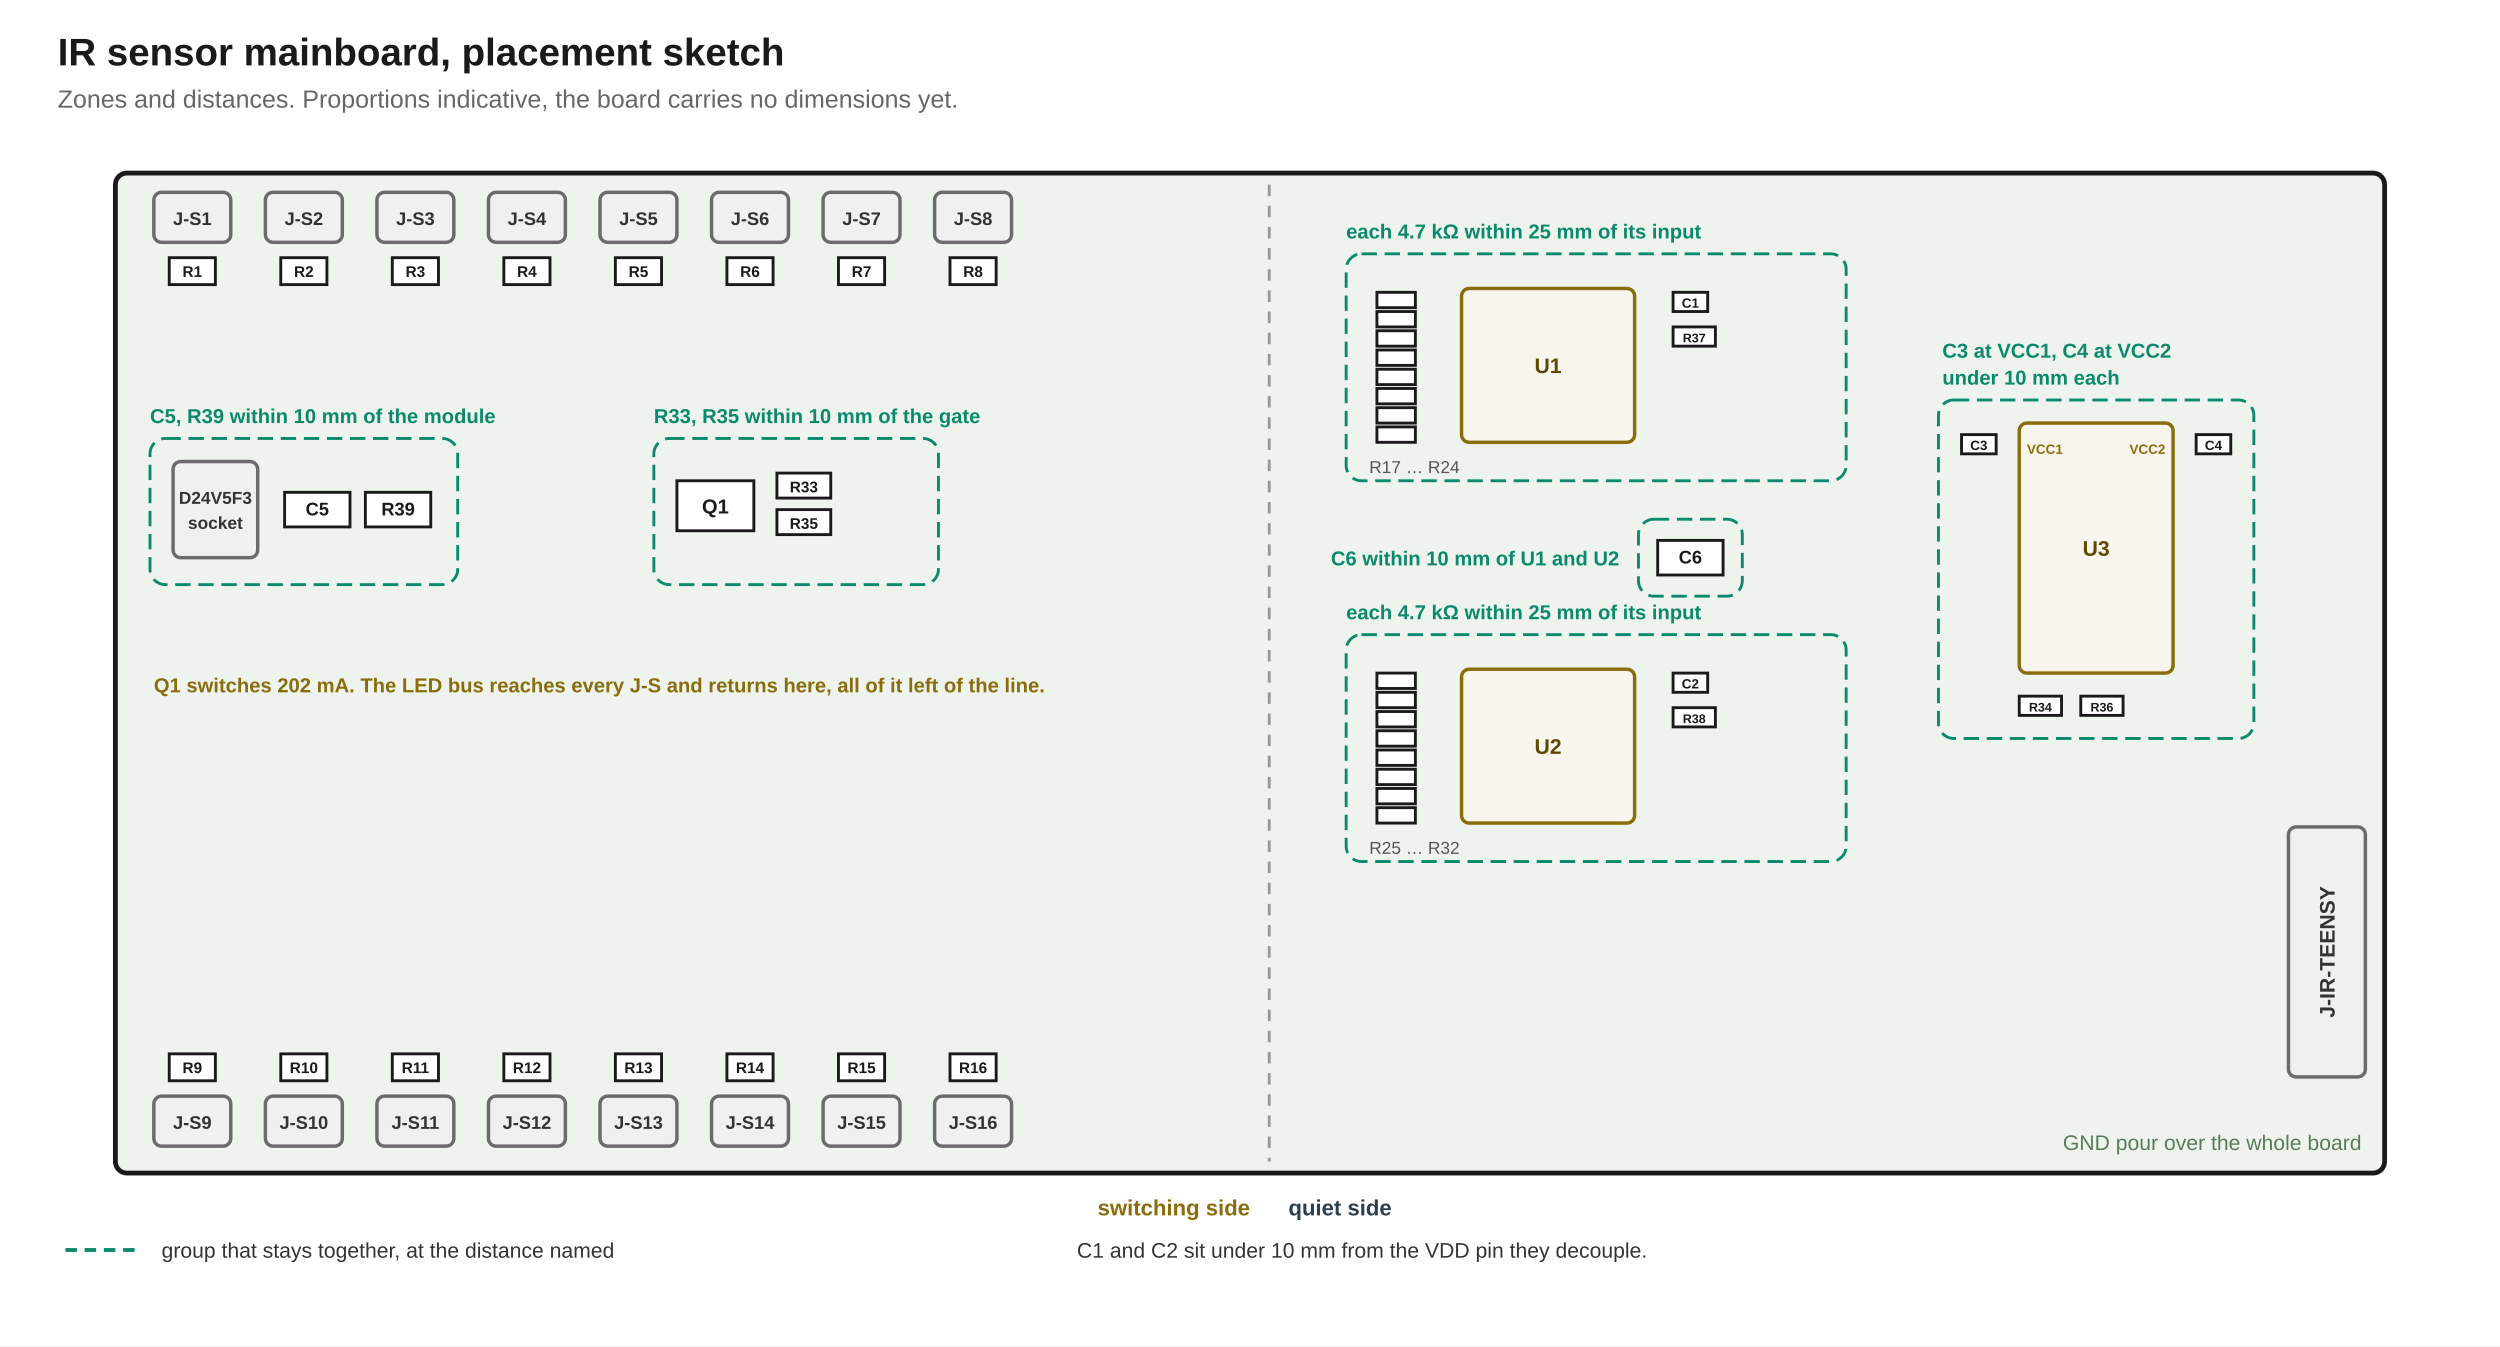
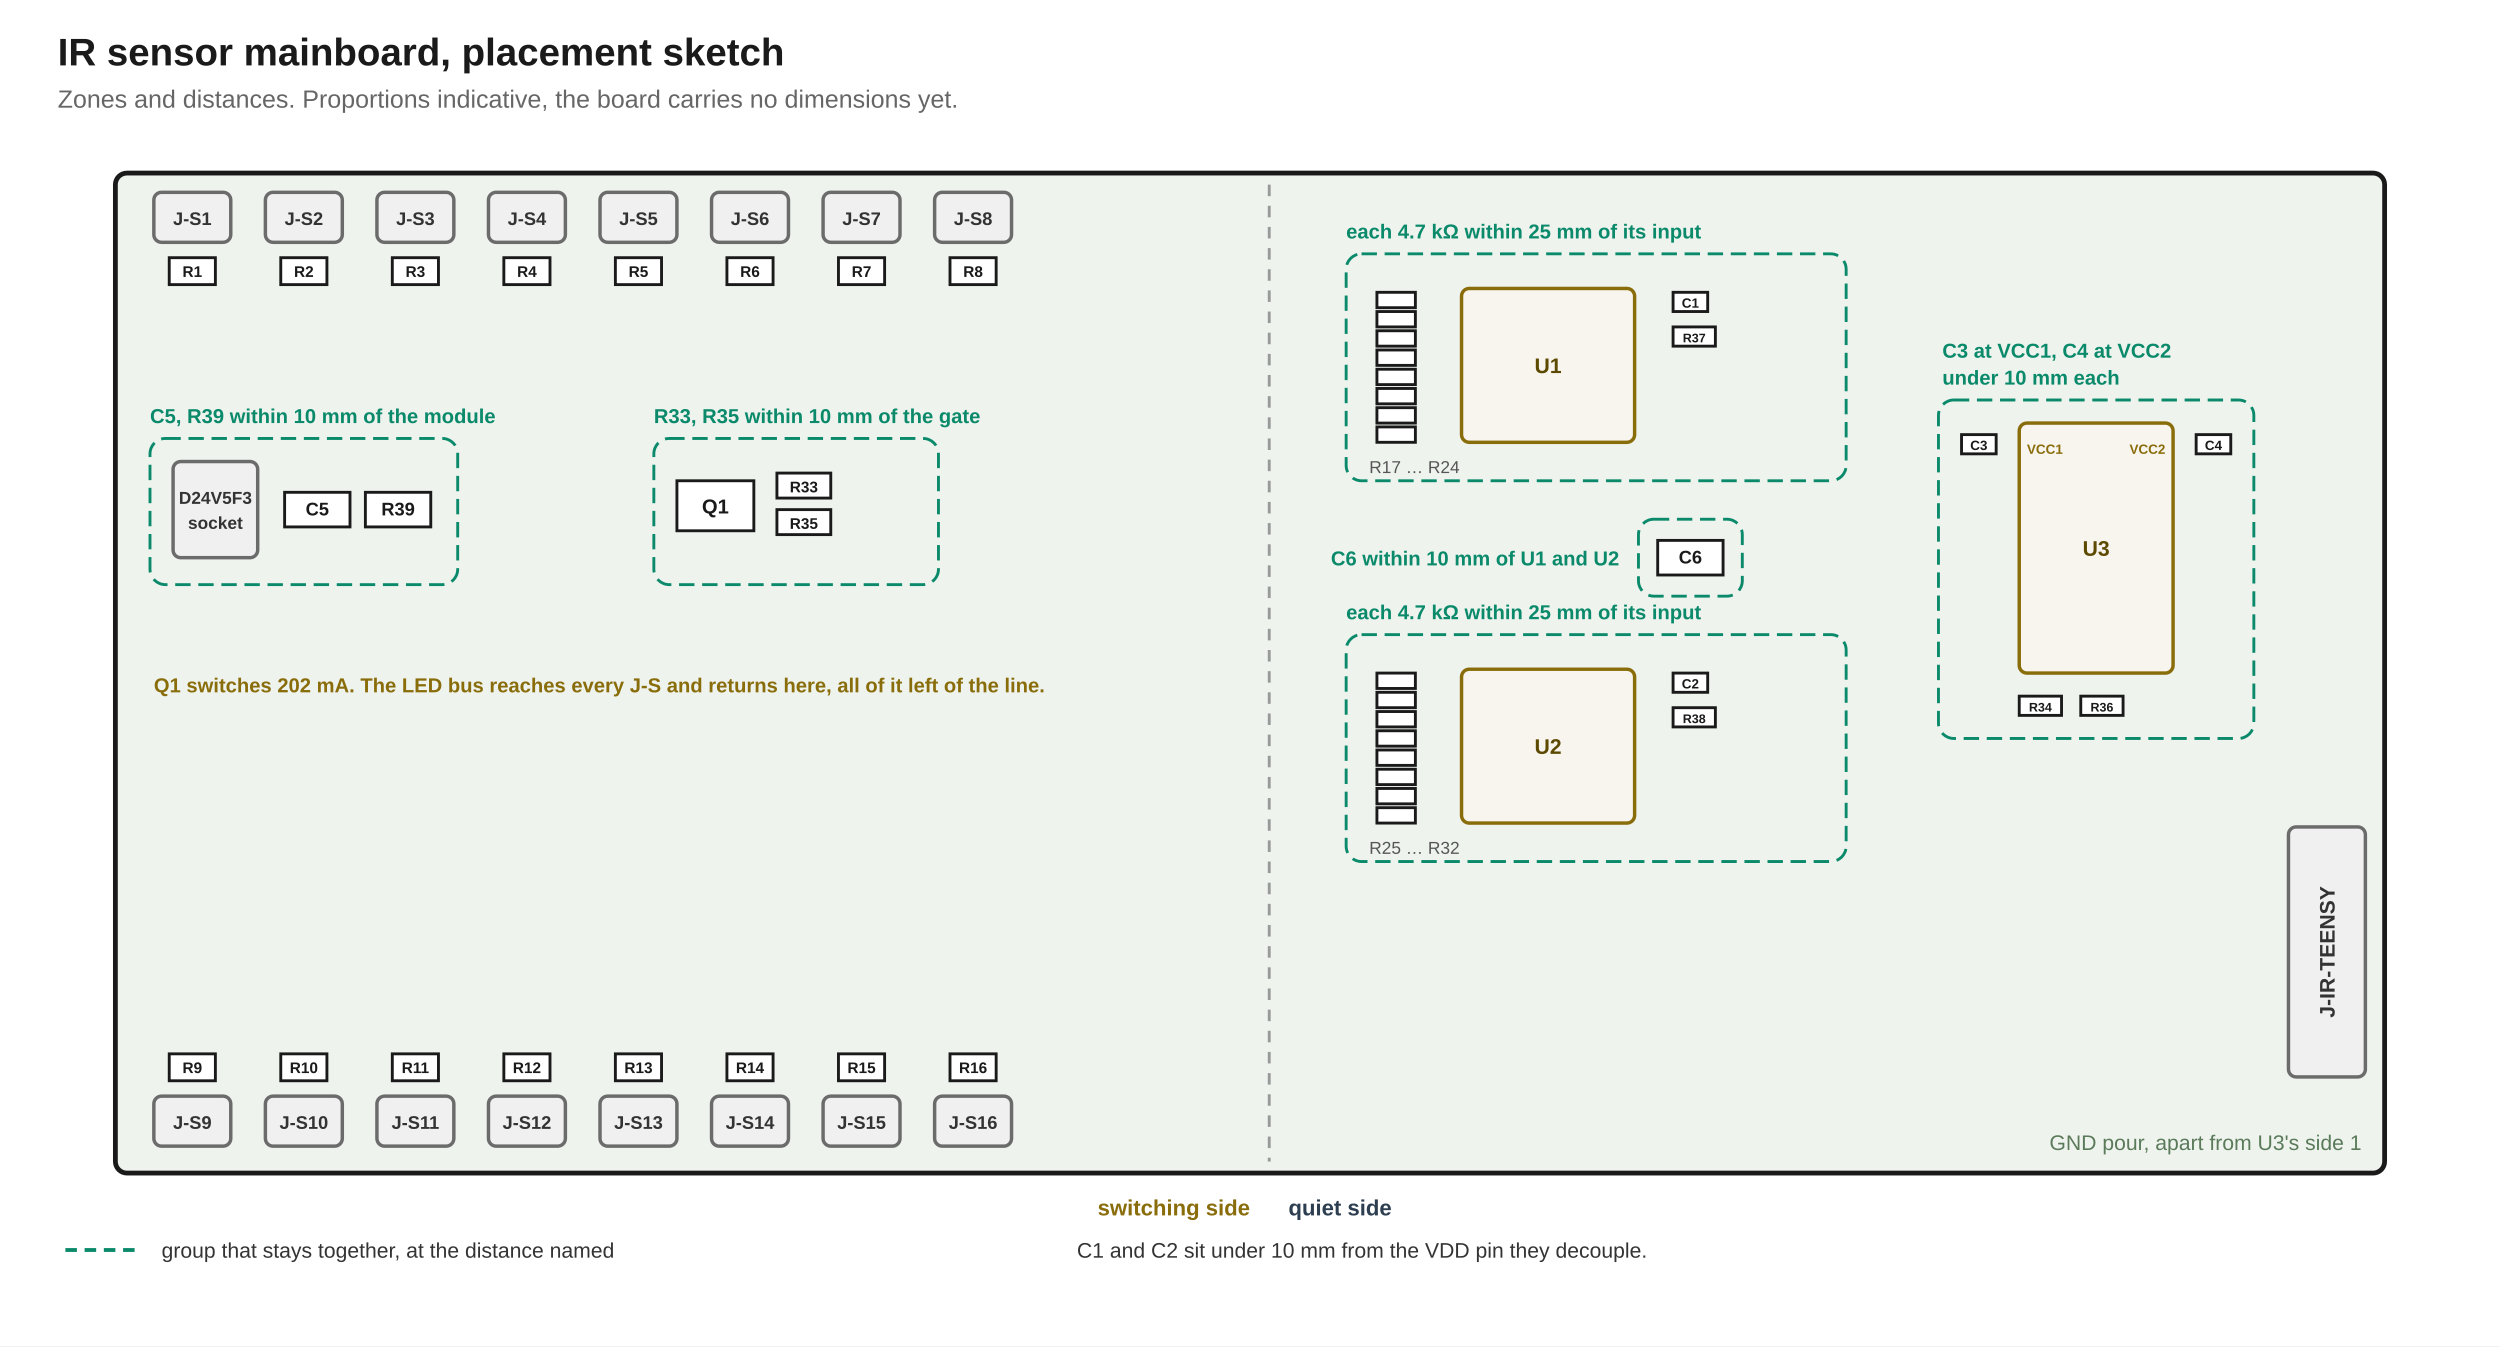
<svg xmlns="http://www.w3.org/2000/svg" viewBox="0 0 1300 700" font-family="Segoe UI, Arial, sans-serif">
  <rect x="0" y="0" width="1300" height="700" fill="#ffffff" />
  <text x="30" y="34" font-size="20" font-weight="700" fill="#1a1a1a">IR sensor mainboard, placement sketch</text>
  <text x="30" y="56" font-size="13" fill="#666">Zones and distances. Proportions indicative, the board carries no dimensions yet.</text>
  <rect x="60" y="90" width="1180" height="520" rx="6" fill="#eef3ee" stroke="#1a1a1a" stroke-width="2.5" />
  <line x1="660" y1="96" x2="660" y2="604" stroke="#999" stroke-width="1.5" stroke-dasharray="6 5" />
  <text x="650" y="632" text-anchor="end" font-size="11.5" font-weight="700" fill="#8a6d0b">switching side</text>
  <text x="670" y="632" font-size="11.5" font-weight="700" fill="#2c3e50">quiet side</text>
-   <text x="1228" y="598" text-anchor="end" font-size="11" fill="#5a7a5a">GND pour over the whole board</text>
+   <text x="1228" y="598" text-anchor="end" font-size="11" fill="#5a7a5a">GND pour, apart from U3's side 1</text>
  <rect x="80" y="100" width="40" height="26" rx="4" fill="#f0f0f0" stroke="#6b6b6b" stroke-width="1.8" />
  <text x="100" y="117" text-anchor="middle" font-size="9.5" font-weight="700" fill="#333333">J-S1</text>
  <rect x="88" y="134" width="24" height="14" fill="#fff" stroke="#1a1a1a" stroke-width="1.5" />
  <text x="100" y="144" text-anchor="middle" font-size="8" font-weight="700" fill="#1a1a1a">R1</text>
  <rect x="138" y="100" width="40" height="26" rx="4" fill="#f0f0f0" stroke="#6b6b6b" stroke-width="1.8" />
  <text x="158" y="117" text-anchor="middle" font-size="9.5" font-weight="700" fill="#333333">J-S2</text>
  <rect x="146" y="134" width="24" height="14" fill="#fff" stroke="#1a1a1a" stroke-width="1.5" />
  <text x="158" y="144" text-anchor="middle" font-size="8" font-weight="700" fill="#1a1a1a">R2</text>
  <rect x="196" y="100" width="40" height="26" rx="4" fill="#f0f0f0" stroke="#6b6b6b" stroke-width="1.8" />
  <text x="216" y="117" text-anchor="middle" font-size="9.5" font-weight="700" fill="#333333">J-S3</text>
  <rect x="204" y="134" width="24" height="14" fill="#fff" stroke="#1a1a1a" stroke-width="1.5" />
  <text x="216" y="144" text-anchor="middle" font-size="8" font-weight="700" fill="#1a1a1a">R3</text>
  <rect x="254" y="100" width="40" height="26" rx="4" fill="#f0f0f0" stroke="#6b6b6b" stroke-width="1.8" />
  <text x="274" y="117" text-anchor="middle" font-size="9.5" font-weight="700" fill="#333333">J-S4</text>
  <rect x="262" y="134" width="24" height="14" fill="#fff" stroke="#1a1a1a" stroke-width="1.5" />
  <text x="274" y="144" text-anchor="middle" font-size="8" font-weight="700" fill="#1a1a1a">R4</text>
  <rect x="312" y="100" width="40" height="26" rx="4" fill="#f0f0f0" stroke="#6b6b6b" stroke-width="1.8" />
  <text x="332" y="117" text-anchor="middle" font-size="9.5" font-weight="700" fill="#333333">J-S5</text>
  <rect x="320" y="134" width="24" height="14" fill="#fff" stroke="#1a1a1a" stroke-width="1.5" />
  <text x="332" y="144" text-anchor="middle" font-size="8" font-weight="700" fill="#1a1a1a">R5</text>
  <rect x="370" y="100" width="40" height="26" rx="4" fill="#f0f0f0" stroke="#6b6b6b" stroke-width="1.8" />
  <text x="390" y="117" text-anchor="middle" font-size="9.5" font-weight="700" fill="#333333">J-S6</text>
  <rect x="378" y="134" width="24" height="14" fill="#fff" stroke="#1a1a1a" stroke-width="1.5" />
  <text x="390" y="144" text-anchor="middle" font-size="8" font-weight="700" fill="#1a1a1a">R6</text>
  <rect x="428" y="100" width="40" height="26" rx="4" fill="#f0f0f0" stroke="#6b6b6b" stroke-width="1.8" />
  <text x="448" y="117" text-anchor="middle" font-size="9.5" font-weight="700" fill="#333333">J-S7</text>
  <rect x="436" y="134" width="24" height="14" fill="#fff" stroke="#1a1a1a" stroke-width="1.5" />
  <text x="448" y="144" text-anchor="middle" font-size="8" font-weight="700" fill="#1a1a1a">R7</text>
  <rect x="486" y="100" width="40" height="26" rx="4" fill="#f0f0f0" stroke="#6b6b6b" stroke-width="1.8" />
  <text x="506" y="117" text-anchor="middle" font-size="9.5" font-weight="700" fill="#333333">J-S8</text>
  <rect x="494" y="134" width="24" height="14" fill="#fff" stroke="#1a1a1a" stroke-width="1.5" />
  <text x="506" y="144" text-anchor="middle" font-size="8" font-weight="700" fill="#1a1a1a">R8</text>
  <rect x="80" y="570" width="40" height="26" rx="4" fill="#f0f0f0" stroke="#6b6b6b" stroke-width="1.8" />
  <text x="100" y="587" text-anchor="middle" font-size="9.5" font-weight="700" fill="#333333">J-S9</text>
  <rect x="88" y="548" width="24" height="14" fill="#fff" stroke="#1a1a1a" stroke-width="1.5" />
  <text x="100" y="558" text-anchor="middle" font-size="8" font-weight="700" fill="#1a1a1a">R9</text>
  <rect x="138" y="570" width="40" height="26" rx="4" fill="#f0f0f0" stroke="#6b6b6b" stroke-width="1.8" />
  <text x="158" y="587" text-anchor="middle" font-size="9.5" font-weight="700" fill="#333333">J-S10</text>
  <rect x="146" y="548" width="24" height="14" fill="#fff" stroke="#1a1a1a" stroke-width="1.5" />
  <text x="158" y="558" text-anchor="middle" font-size="8" font-weight="700" fill="#1a1a1a">R10</text>
  <rect x="196" y="570" width="40" height="26" rx="4" fill="#f0f0f0" stroke="#6b6b6b" stroke-width="1.8" />
  <text x="216" y="587" text-anchor="middle" font-size="9.5" font-weight="700" fill="#333333">J-S11</text>
  <rect x="204" y="548" width="24" height="14" fill="#fff" stroke="#1a1a1a" stroke-width="1.5" />
  <text x="216" y="558" text-anchor="middle" font-size="8" font-weight="700" fill="#1a1a1a">R11</text>
  <rect x="254" y="570" width="40" height="26" rx="4" fill="#f0f0f0" stroke="#6b6b6b" stroke-width="1.8" />
  <text x="274" y="587" text-anchor="middle" font-size="9.5" font-weight="700" fill="#333333">J-S12</text>
  <rect x="262" y="548" width="24" height="14" fill="#fff" stroke="#1a1a1a" stroke-width="1.5" />
  <text x="274" y="558" text-anchor="middle" font-size="8" font-weight="700" fill="#1a1a1a">R12</text>
  <rect x="312" y="570" width="40" height="26" rx="4" fill="#f0f0f0" stroke="#6b6b6b" stroke-width="1.8" />
  <text x="332" y="587" text-anchor="middle" font-size="9.5" font-weight="700" fill="#333333">J-S13</text>
  <rect x="320" y="548" width="24" height="14" fill="#fff" stroke="#1a1a1a" stroke-width="1.5" />
  <text x="332" y="558" text-anchor="middle" font-size="8" font-weight="700" fill="#1a1a1a">R13</text>
  <rect x="370" y="570" width="40" height="26" rx="4" fill="#f0f0f0" stroke="#6b6b6b" stroke-width="1.8" />
  <text x="390" y="587" text-anchor="middle" font-size="9.5" font-weight="700" fill="#333333">J-S14</text>
  <rect x="378" y="548" width="24" height="14" fill="#fff" stroke="#1a1a1a" stroke-width="1.5" />
  <text x="390" y="558" text-anchor="middle" font-size="8" font-weight="700" fill="#1a1a1a">R14</text>
  <rect x="428" y="570" width="40" height="26" rx="4" fill="#f0f0f0" stroke="#6b6b6b" stroke-width="1.8" />
  <text x="448" y="587" text-anchor="middle" font-size="9.5" font-weight="700" fill="#333333">J-S15</text>
  <rect x="436" y="548" width="24" height="14" fill="#fff" stroke="#1a1a1a" stroke-width="1.5" />
  <text x="448" y="558" text-anchor="middle" font-size="8" font-weight="700" fill="#1a1a1a">R15</text>
  <rect x="486" y="570" width="40" height="26" rx="4" fill="#f0f0f0" stroke="#6b6b6b" stroke-width="1.8" />
  <text x="506" y="587" text-anchor="middle" font-size="9.5" font-weight="700" fill="#333333">J-S16</text>
  <rect x="494" y="548" width="24" height="14" fill="#fff" stroke="#1a1a1a" stroke-width="1.5" />
  <text x="506" y="558" text-anchor="middle" font-size="8" font-weight="700" fill="#1a1a1a">R16</text>
  <rect x="90" y="240" width="44" height="50" rx="4" fill="#f0f0f0" stroke="#6b6b6b" stroke-width="1.8" />
  <text x="112" y="262" text-anchor="middle" font-size="9" font-weight="700" fill="#333333">D24V5F3</text>
  <text x="112" y="275" text-anchor="middle" font-size="9" font-weight="700" fill="#333333">socket</text>
  <rect x="148" y="256" width="34" height="18" fill="#fff" stroke="#1a1a1a" stroke-width="1.5" />
  <text x="165" y="268" text-anchor="middle" font-size="9.5" font-weight="700" fill="#1a1a1a">C5</text>
  <rect x="190" y="256" width="34" height="18" fill="#fff" stroke="#1a1a1a" stroke-width="1.5" />
  <text x="207" y="268" text-anchor="middle" font-size="9.5" font-weight="700" fill="#1a1a1a">R39</text>
  <rect x="78" y="228" width="160" height="76" rx="8" fill="none" stroke="#0a8a6a" stroke-width="1.5" stroke-dasharray="8 4" />
  <text data-fig="place_local" x="78" y="220" font-size="10.5" font-weight="700" fill="#0a8a6a">C5, R39 within 10 mm of the module</text>
  <rect x="352" y="250" width="40" height="26" fill="#fff" stroke="#1a1a1a" stroke-width="1.5" />
  <text x="372" y="267" text-anchor="middle" font-size="10.5" font-weight="700" fill="#1a1a1a">Q1</text>
  <rect x="404" y="246" width="28" height="13" fill="#fff" stroke="#1a1a1a" stroke-width="1.5" />
  <text x="418" y="256" text-anchor="middle" font-size="8" font-weight="700" fill="#1a1a1a">R33</text>
  <rect x="404" y="265" width="28" height="13" fill="#fff" stroke="#1a1a1a" stroke-width="1.5" />
  <text x="418" y="275" text-anchor="middle" font-size="8" font-weight="700" fill="#1a1a1a">R35</text>
  <rect x="340" y="228" width="148" height="76" rx="8" fill="none" stroke="#0a8a6a" stroke-width="1.5" stroke-dasharray="8 4" />
  <text data-fig="place_local" x="340" y="220" font-size="10.5" font-weight="700" fill="#0a8a6a">R33, R35 within 10 mm of the gate</text>
  <text data-fig="i_bus" x="80" y="360" font-size="10.5" font-weight="700" fill="#8a6d0b">Q1 switches 202 mA. The LED bus reaches every J-S and returns here, all of it left of the line.</text>
  <rect x="760" y="150" width="90" height="80" rx="4" fill="#f8f4ee" stroke="#8a6d0b" stroke-width="1.8" />
  <text x="805" y="194" text-anchor="middle" font-size="11" font-weight="700" fill="#5c4a00">U1</text>
  <rect x="716" y="152" width="20" height="8" fill="#fff" stroke="#1a1a1a" stroke-width="1.5" />
  <rect x="716" y="162" width="20" height="8" fill="#fff" stroke="#1a1a1a" stroke-width="1.5" />
  <rect x="716" y="172" width="20" height="8" fill="#fff" stroke="#1a1a1a" stroke-width="1.5" />
  <rect x="716" y="182" width="20" height="8" fill="#fff" stroke="#1a1a1a" stroke-width="1.5" />
  <rect x="716" y="192" width="20" height="8" fill="#fff" stroke="#1a1a1a" stroke-width="1.5" />
  <rect x="716" y="202" width="20" height="8" fill="#fff" stroke="#1a1a1a" stroke-width="1.5" />
  <rect x="716" y="212" width="20" height="8" fill="#fff" stroke="#1a1a1a" stroke-width="1.5" />
  <rect x="716" y="222" width="20" height="8" fill="#fff" stroke="#1a1a1a" stroke-width="1.5" />
  <text x="712" y="246" font-size="9" fill="#555">R17 … R24</text>
  <rect x="870" y="152" width="18" height="10" fill="#fff" stroke="#1a1a1a" stroke-width="1.5" />
  <text x="879" y="160" text-anchor="middle" font-size="7" font-weight="700" fill="#1a1a1a">C1</text>
  <rect x="870" y="170" width="22" height="10" fill="#fff" stroke="#1a1a1a" stroke-width="1.5" />
  <text x="881" y="178" text-anchor="middle" font-size="6.5" font-weight="700" fill="#1a1a1a">R37</text>
  <rect x="700" y="132" width="260" height="118" rx="8" fill="none" stroke="#0a8a6a" stroke-width="1.5" stroke-dasharray="8 4" />
  <text data-fig="place_channel" x="700" y="124" font-size="10.5" font-weight="700" fill="#0a8a6a">each 4.7 kΩ within 25 mm of its input</text>
  <rect x="760" y="348" width="90" height="80" rx="4" fill="#f8f4ee" stroke="#8a6d0b" stroke-width="1.8" />
  <text x="805" y="392" text-anchor="middle" font-size="11" font-weight="700" fill="#5c4a00">U2</text>
  <rect x="716" y="350" width="20" height="8" fill="#fff" stroke="#1a1a1a" stroke-width="1.5" />
  <rect x="716" y="360" width="20" height="8" fill="#fff" stroke="#1a1a1a" stroke-width="1.5" />
  <rect x="716" y="370" width="20" height="8" fill="#fff" stroke="#1a1a1a" stroke-width="1.5" />
  <rect x="716" y="380" width="20" height="8" fill="#fff" stroke="#1a1a1a" stroke-width="1.5" />
  <rect x="716" y="390" width="20" height="8" fill="#fff" stroke="#1a1a1a" stroke-width="1.5" />
  <rect x="716" y="400" width="20" height="8" fill="#fff" stroke="#1a1a1a" stroke-width="1.5" />
  <rect x="716" y="410" width="20" height="8" fill="#fff" stroke="#1a1a1a" stroke-width="1.5" />
  <rect x="716" y="420" width="20" height="8" fill="#fff" stroke="#1a1a1a" stroke-width="1.5" />
  <text x="712" y="444" font-size="9" fill="#555">R25 … R32</text>
  <rect x="870" y="350" width="18" height="10" fill="#fff" stroke="#1a1a1a" stroke-width="1.5" />
  <text x="879" y="358" text-anchor="middle" font-size="7" font-weight="700" fill="#1a1a1a">C2</text>
  <rect x="870" y="368" width="22" height="10" fill="#fff" stroke="#1a1a1a" stroke-width="1.5" />
  <text x="881" y="376" text-anchor="middle" font-size="6.5" font-weight="700" fill="#1a1a1a">R38</text>
  <rect x="700" y="330" width="260" height="118" rx="8" fill="none" stroke="#0a8a6a" stroke-width="1.5" stroke-dasharray="8 4" />
  <rect x="862" y="281" width="34" height="18" fill="#fff" stroke="#1a1a1a" stroke-width="1.5" />
  <text x="879" y="293" text-anchor="middle" font-size="9.5" font-weight="700" fill="#1a1a1a">C6</text>
  <rect x="852" y="270" width="54" height="40" rx="8" fill="none" stroke="#0a8a6a" stroke-width="1.5" stroke-dasharray="8 4" />
  <text data-fig="place_local" x="842" y="294" text-anchor="end" font-size="10.5" font-weight="700" fill="#0a8a6a">C6 within 10 mm of U1 and U2</text>
  <text data-fig="place_channel" x="700" y="322" font-size="10.5" font-weight="700" fill="#0a8a6a">each 4.7 kΩ within 25 mm of its input</text>
  <rect x="1050" y="220" width="80" height="130" rx="4" fill="#f8f4ee" stroke="#8a6d0b" stroke-width="1.8" />
  <text x="1090" y="289" text-anchor="middle" font-size="11" font-weight="700" fill="#5c4a00">U3</text>
  <text x="1054" y="236" font-size="7" font-weight="700" fill="#8a6d0b">VCC1</text>
  <text x="1126" y="236" text-anchor="end" font-size="7" font-weight="700" fill="#8a6d0b">VCC2</text>
  <rect x="1020" y="226" width="18" height="10" fill="#fff" stroke="#1a1a1a" stroke-width="1.5" />
  <text x="1029" y="234" text-anchor="middle" font-size="7" font-weight="700" fill="#1a1a1a">C3</text>
  <rect x="1142" y="226" width="18" height="10" fill="#fff" stroke="#1a1a1a" stroke-width="1.5" />
  <text x="1151" y="234" text-anchor="middle" font-size="7" font-weight="700" fill="#1a1a1a">C4</text>
  <rect x="1050" y="362" width="22" height="10" fill="#fff" stroke="#1a1a1a" stroke-width="1.5" />
  <text x="1061" y="370" text-anchor="middle" font-size="6.5" font-weight="700" fill="#1a1a1a">R34</text>
  <rect x="1082" y="362" width="22" height="10" fill="#fff" stroke="#1a1a1a" stroke-width="1.5" />
  <text x="1093" y="370" text-anchor="middle" font-size="6.5" font-weight="700" fill="#1a1a1a">R36</text>
  <rect x="1008" y="208" width="164" height="176" rx="8" fill="none" stroke="#0a8a6a" stroke-width="1.5" stroke-dasharray="8 4" />
  <text x="1010" y="186" font-size="10.5" font-weight="700" fill="#0a8a6a">C3 at VCC1, C4 at VCC2</text>
  <text data-fig="place_decoupling" x="1010" y="200" font-size="10.5" font-weight="700" fill="#0a8a6a">under 10 mm each</text>
  <rect x="1190" y="430" width="40" height="130" rx="4" fill="#f0f0f0" stroke="#6b6b6b" stroke-width="1.8" />
  <text x="1214" y="495" text-anchor="middle" font-size="11" font-weight="700" fill="#333333" transform="rotate(-90 1214 495)">J-IR-TEENSY</text>
  <line x1="34" y1="650" x2="74" y2="650" stroke="#0a8a6a" stroke-width="2" stroke-dasharray="6 4" />
  <text x="84" y="654" font-size="11" fill="#333">group that stays together, at the distance named</text>
  <text data-fig="place_decoupling" x="560" y="654" font-size="11" fill="#333">C1 and C2 sit under 10 mm from the VDD pin they decouple.</text>
</svg>
